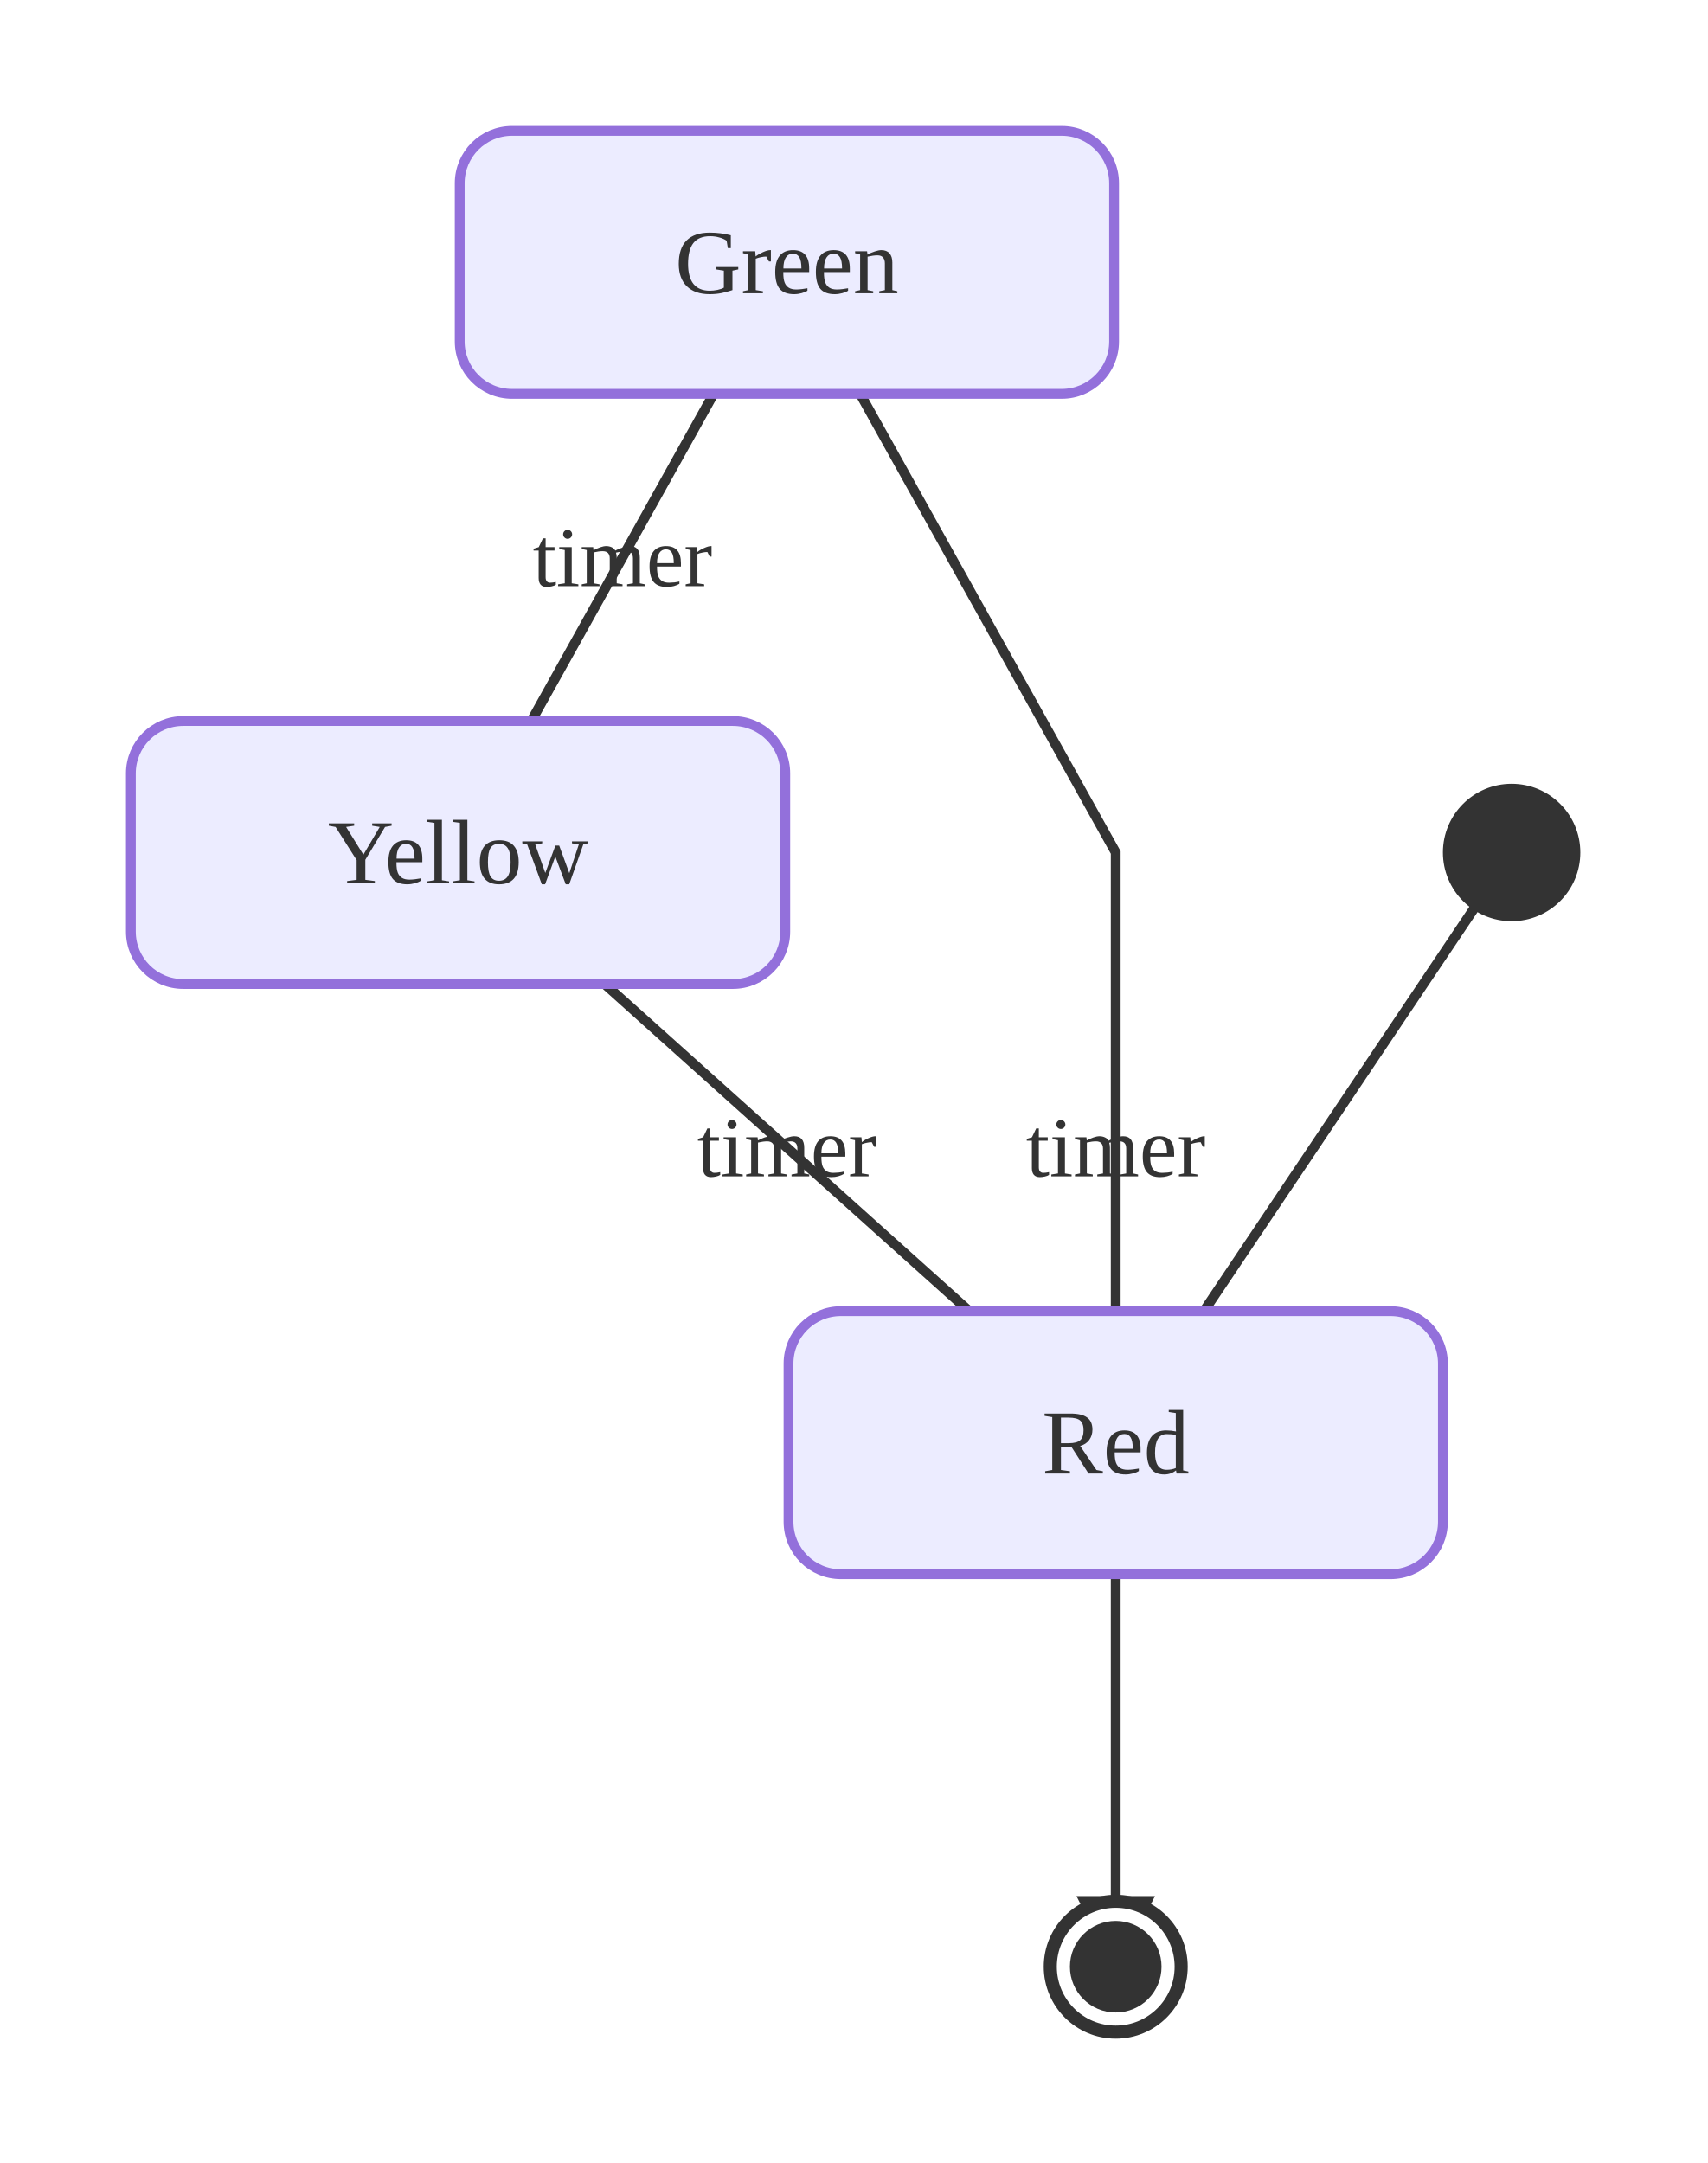
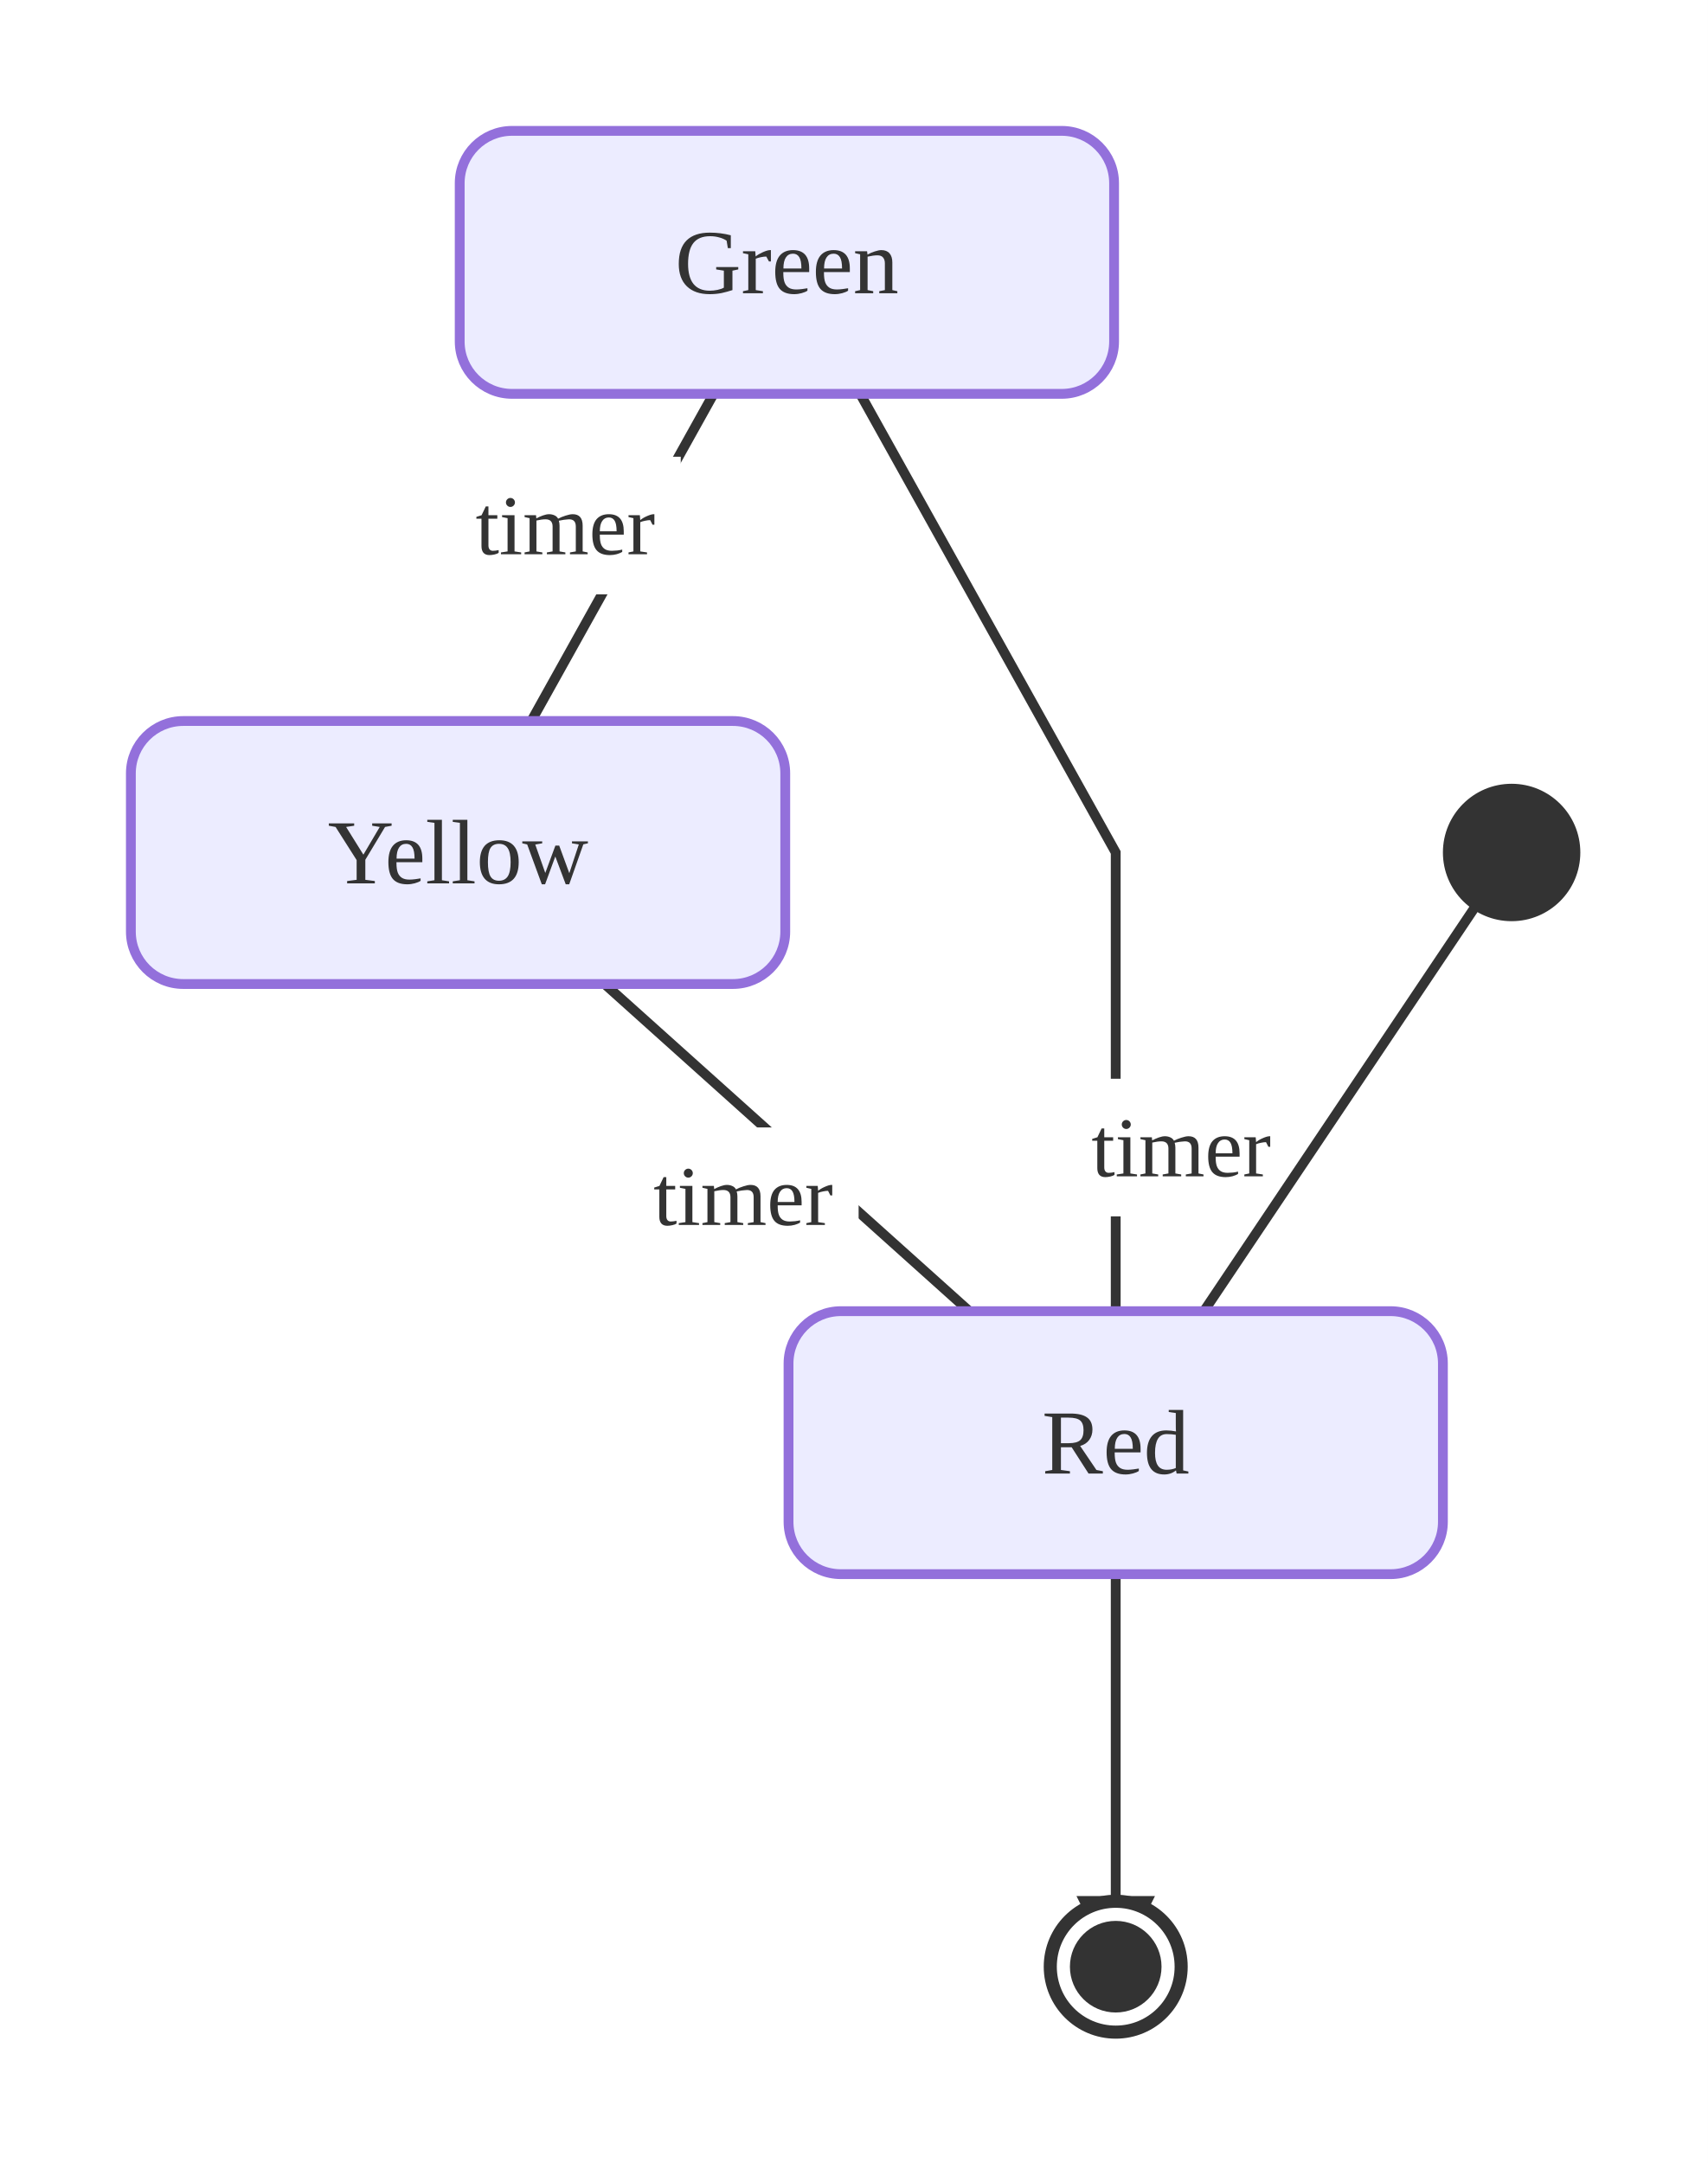
<svg xmlns="http://www.w3.org/2000/svg" viewBox="0 0 261.00 330.56">
  <defs>
    <marker id="state-arrow" viewBox="0 0 10 10" refX="9.00" refY="5.00" markerWidth="8.00" markerHeight="8.00" orient="auto">
      <polygon points="0,0 10,5 0,10" style="fill:#333" />
    </marker>
  </defs>
  <rect x="0.00" y="0.00" width="261.00" height="330.56" style="fill:#fff;stroke:none" />
  <line x1="120.25" y1="40.09" x2="70.00" y2="130.28" style="stroke:#333;stroke-width:1.5;fill:none" marker-end="url(#state-arrow)" />
-   <text x="95.13" y="85.19" text-anchor="middle" dominant-baseline="central" style="fill:#333;font-size:13px">timer</text>
+   <rect x="68.76" y="69.80" width="35.27" height="21.03" style="fill:white;stroke:none" />
+   <text x="86.39" y="80.32" text-anchor="middle" dominant-baseline="central" style="fill:#333;font-size:13px">timer</text>
  <path d="M170.50,220.47 L170.50,130.28 L120.25,40.09" style="stroke:#333;stroke-width:1.5;fill:none" marker-end="url(#state-arrow)" />
-   <text x="170.50" y="175.38" text-anchor="middle" dominant-baseline="central" style="fill:#333;font-size:13px">timer</text>
+   <rect x="162.87" y="164.86" width="35.27" height="21.03" style="fill:white;stroke:none" />
+   <text x="180.50" y="175.38" text-anchor="middle" dominant-baseline="central" style="fill:#333;font-size:13px">timer</text>
  <line x1="170.50" y1="220.47" x2="170.50" y2="300.56" style="stroke:#333;stroke-width:1.5;fill:none" marker-end="url(#state-arrow)" />
  <line x1="70.00" y1="130.28" x2="170.50" y2="220.47" style="stroke:#333;stroke-width:1.5;fill:none" marker-end="url(#state-arrow)" />
-   <text x="120.25" y="175.38" text-anchor="middle" dominant-baseline="central" style="fill:#333;font-size:13px">timer</text>
+   <rect x="95.94" y="172.30" width="35.27" height="21.03" style="fill:white;stroke:none" />
+   <text x="113.57" y="182.82" text-anchor="middle" dominant-baseline="central" style="fill:#333;font-size:13px">timer</text>
  <line x1="231.00" y1="130.28" x2="170.50" y2="220.47" style="stroke:#333;stroke-width:1.5;fill:none" marker-end="url(#state-arrow)" />
  <rect x="120.50" y="200.38" width="100.00" height="40.19" rx="8.00" ry="8.00" style="fill:#ECECFF;stroke:#9370DB;stroke-width:1.5" />
  <text x="170.50" y="220.47" text-anchor="middle" dominant-baseline="central" style="fill:#333;font-size:14px">Red</text>
  <rect x="70.25" y="20.00" width="100.00" height="40.19" rx="8.00" ry="8.00" style="fill:#ECECFF;stroke:#9370DB;stroke-width:1.5" />
  <text x="120.25" y="40.09" text-anchor="middle" dominant-baseline="central" style="fill:#333;font-size:14px">Green</text>
  <rect x="20.00" y="110.19" width="100.00" height="40.19" rx="8.00" ry="8.00" style="fill:#ECECFF;stroke:#9370DB;stroke-width:1.5" />
  <text x="70.00" y="130.28" text-anchor="middle" dominant-baseline="central" style="fill:#333;font-size:14px">Yellow</text>
  <circle cx="170.50" cy="300.56" r="10.00" style="fill:#fff;stroke:#333;stroke-width:2" />
  <circle cx="170.50" cy="300.56" r="7.00" style="fill:#333;stroke:none" />
  <circle cx="231.00" cy="130.28" r="10.00" style="fill:#333;stroke:#333" />
</svg>
